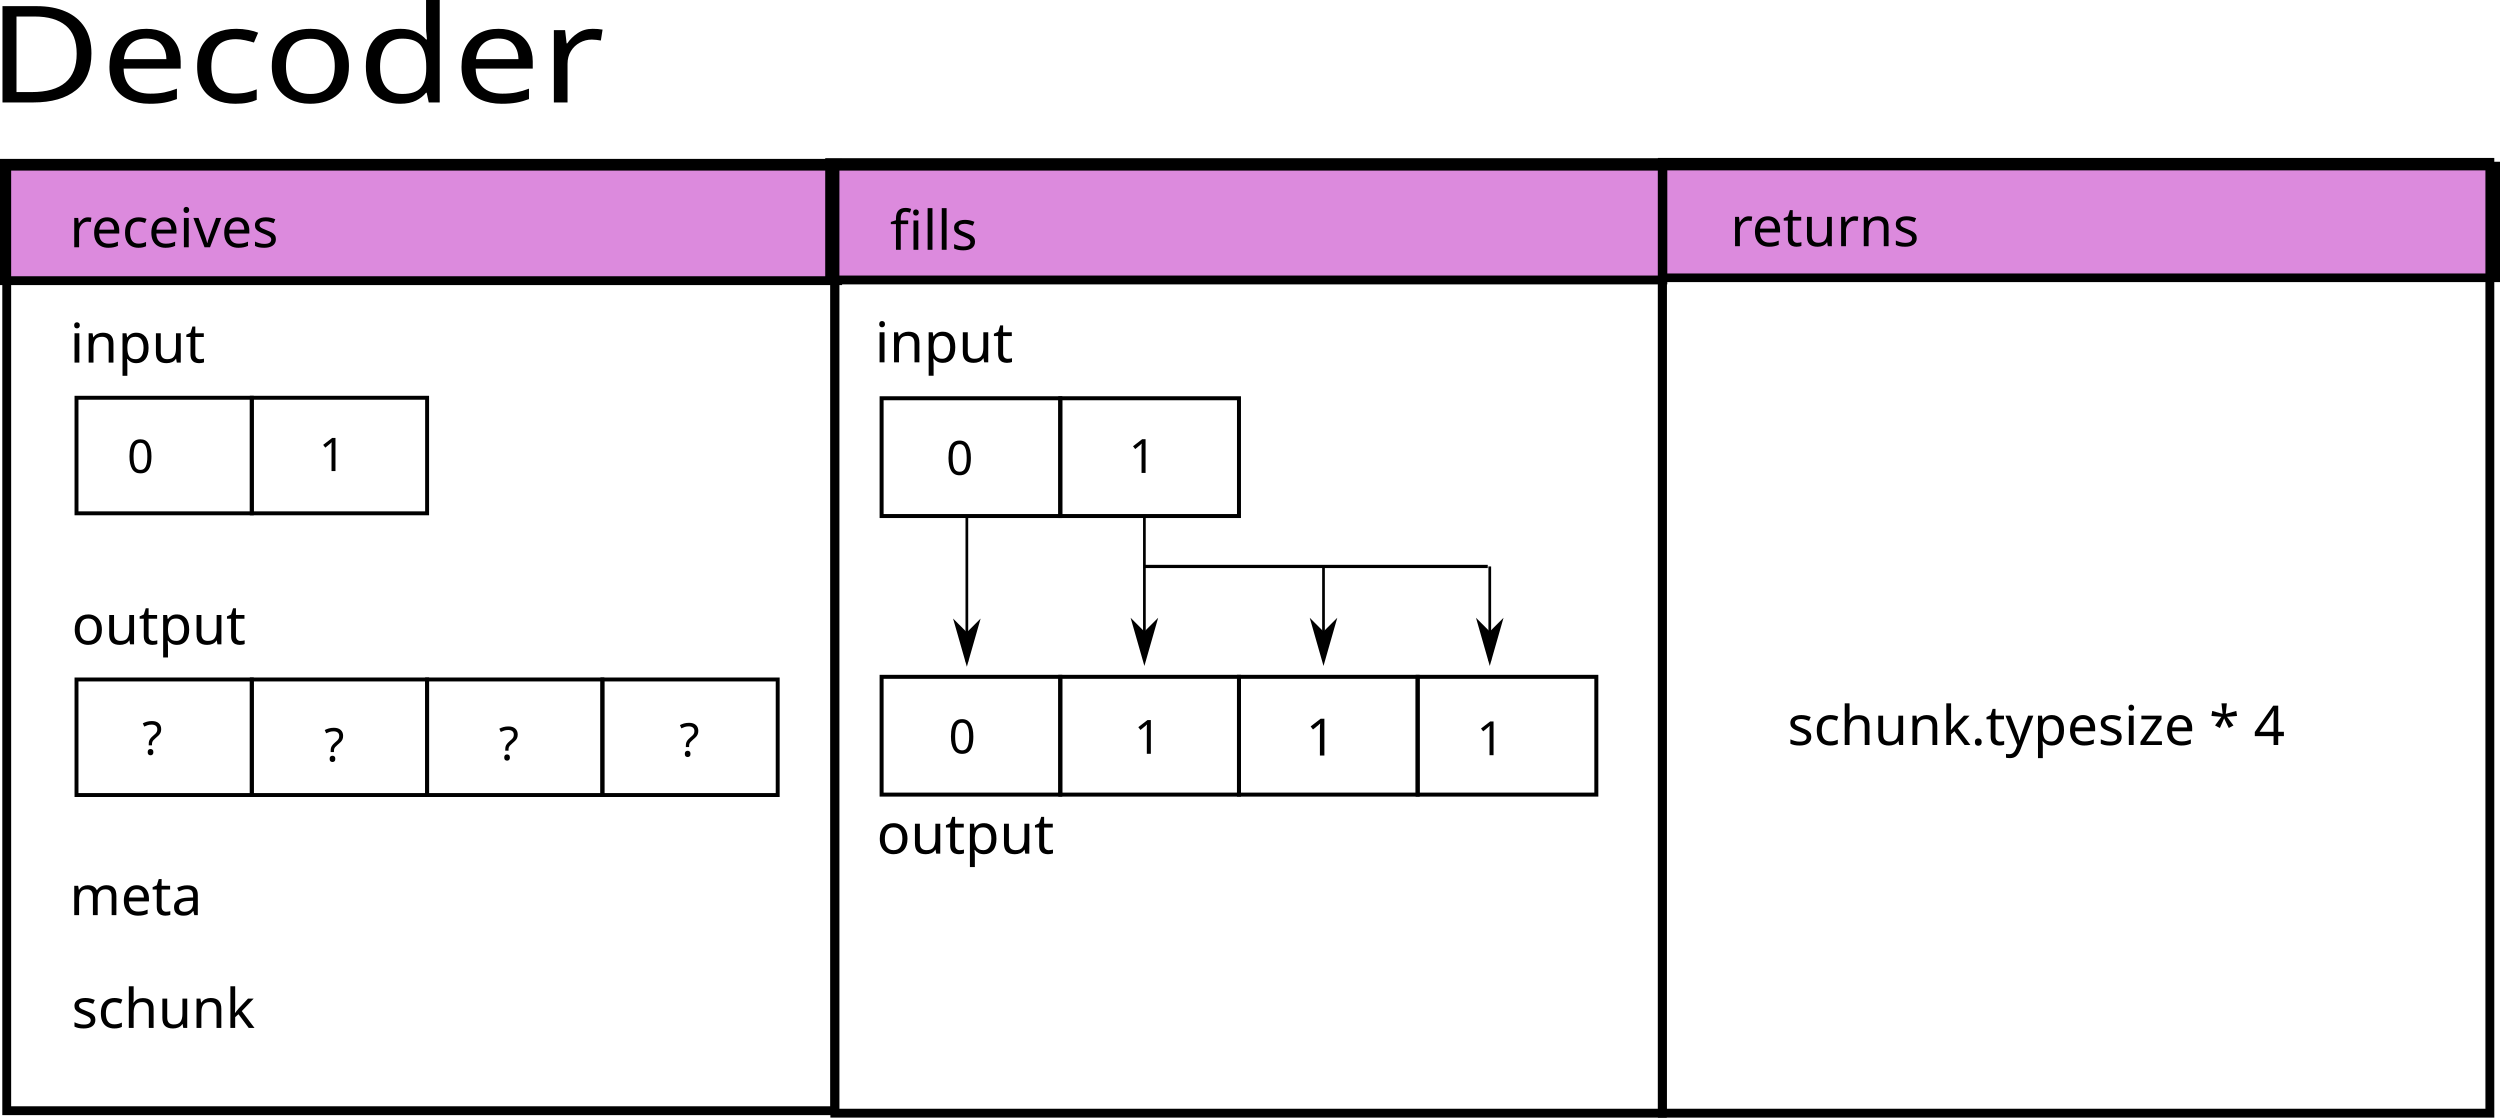
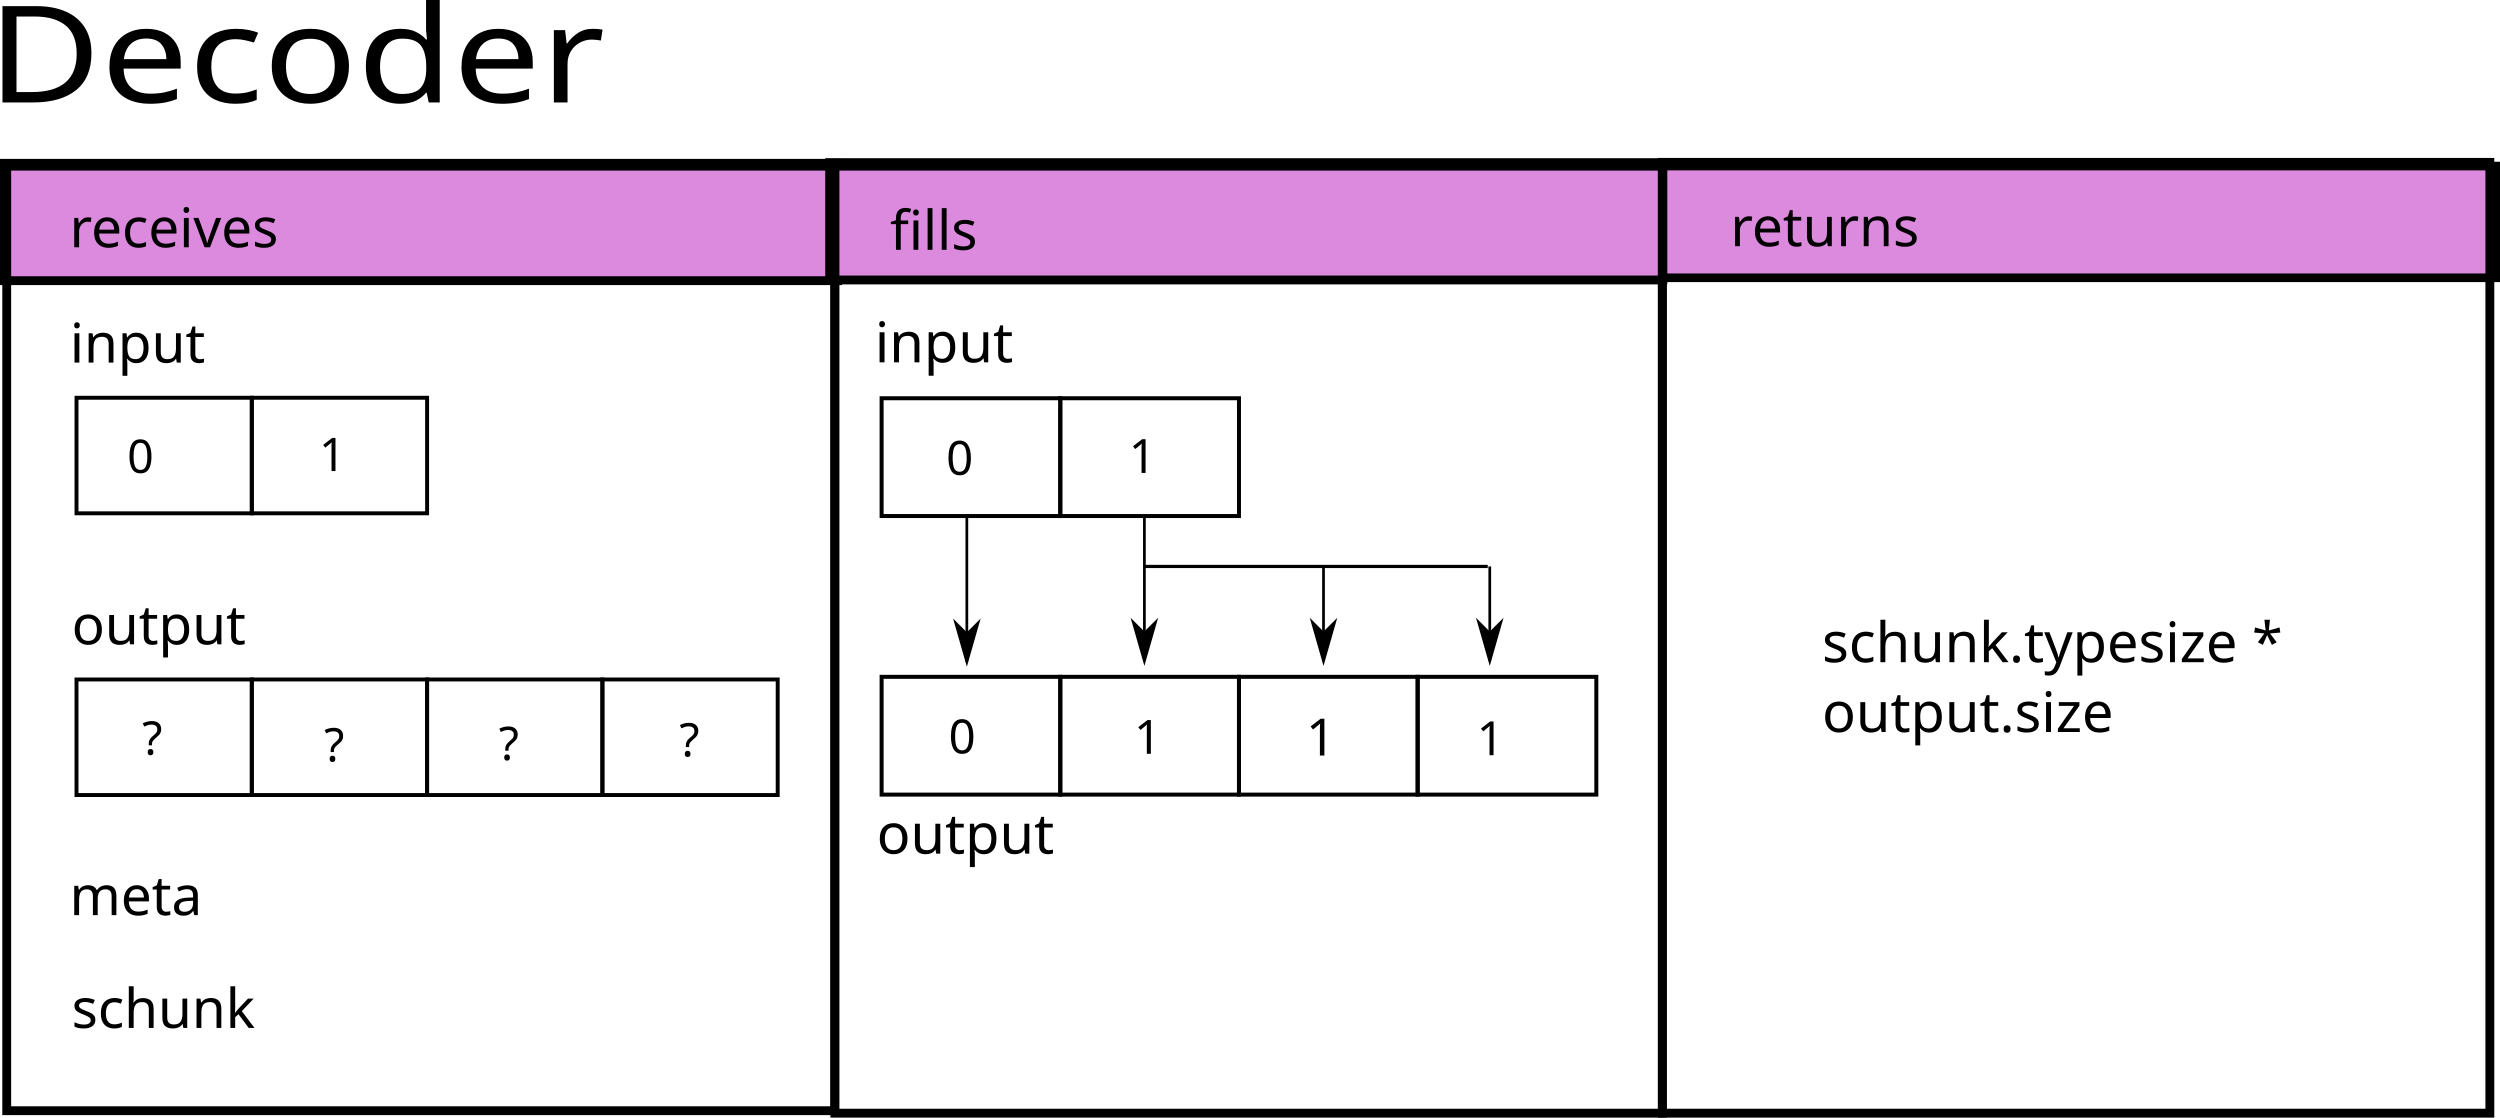
<svg xmlns="http://www.w3.org/2000/svg" width="209.236mm" height="93.538mm" viewBox="0 0 209.236 93.538" version="1.1" id="svg33643">
  <defs id="defs33640">
    <rect x="33.262" y="12.935" width="360.341" height="52.665" id="rect2266" />
    <rect x="561.26" y="188.044" width="214.599" height="28.709" id="rect81436" />
    <rect x="465.085" y="32.298" width="305.033" height="153.593" id="rect73349" />
    <marker style="overflow:visible" id="Arrow1Lstart" refX="0" refY="0" orient="auto">
      <path transform="matrix(0.8,0,0,0.8,10,0)" style="fill:context-stroke;fill-rule:evenodd;stroke:context-stroke;stroke-width:1pt" d="M 0,0 5,-5 -12.5,0 5,5 Z" id="path70642" />
    </marker>
    <marker style="overflow:visible" id="marker70988" refX="0" refY="0" orient="auto">
      <path transform="matrix(-0.8,0,0,-0.8,-10,0)" style="fill:context-stroke;fill-rule:evenodd;stroke:context-stroke;stroke-width:1pt" d="M 0,0 5,-5 -12.5,0 5,5 Z" id="path70986" />
    </marker>
    <marker style="overflow:visible" id="Arrow1Lend" refX="0" refY="0" orient="auto">
      <path transform="matrix(-0.8,0,0,-0.8,-10,0)" style="fill:context-stroke;fill-rule:evenodd;stroke:context-stroke;stroke-width:1pt" d="M 0,0 5,-5 -12.5,0 5,5 Z" id="path70645" />
    </marker>
    <rect x="351.685" y="160.77" width="59.571" height="36.604" id="rect38932" />
    <rect x="61.724" y="49.523" width="165.076" height="20.814" id="rect35634" />
    <rect x="351.685" y="160.77" width="59.571" height="36.604" id="rect38932-7" />
    <rect x="351.685" y="160.77" width="59.571" height="36.604" id="rect38932-9" />
    <rect x="351.685" y="160.77" width="59.571" height="36.604" id="rect38932-8" />
    <rect x="351.685" y="160.77" width="59.571" height="36.604" id="rect38932-6" />
    <rect x="61.724" y="49.523" width="165.076" height="20.814" id="rect35634-3" />
    <rect x="351.685" y="160.77" width="59.571" height="36.604" id="rect38932-77" />
    <rect x="351.685" y="160.77" width="59.571" height="36.604" id="rect38932-7-9" />
    <rect x="351.685" y="160.77" width="59.571" height="36.604" id="rect38932-8-5" />
    <rect x="351.685" y="160.77" width="59.571" height="36.604" id="rect38932-6-6" />
    <rect x="351.685" y="160.77" width="59.571" height="36.604" id="rect38932-7-9-5" />
    <rect x="61.724" y="49.523" width="165.076" height="20.814" id="rect35634-3-8" />
    <rect x="61.724" y="49.523" width="165.076" height="20.814" id="rect35634-3-89" />
    <rect x="61.724" y="49.523" width="165.076" height="20.814" id="rect35634-3-85" />
    <rect x="351.685" y="160.77" width="59.571" height="36.604" id="rect38932-77-3" />
    <rect x="351.685" y="160.77" width="59.571" height="36.604" id="rect38932-7-9-8" />
    <rect x="351.685" y="160.77" width="59.571" height="36.604" id="rect38932-7-9-5-5" />
    <rect x="351.685" y="160.77" width="59.571" height="36.604" id="rect38932-6-6-8" />
    <rect x="351.685" y="160.77" width="59.571" height="36.604" id="rect38932-7-9-5-5-2" />
    <rect x="561.26" y="188.044" width="156.464" height="30.144" id="rect81436-7" />
    <rect x="561.26" y="188.044" width="214.599" height="28.709" id="rect81436-8" />
    <rect x="465.085" y="32.298" width="305.033" height="153.593" id="rect73349-0" />
    <rect x="61.724" y="49.523" width="165.076" height="20.814" id="rect35634-3-83" />
    <rect x="351.685" y="160.77" width="59.571" height="36.604" id="rect38932-77-39" />
    <rect x="351.685" y="160.77" width="59.571" height="36.604" id="rect38932-7-9-4" />
    <rect x="351.685" y="160.77" width="59.571" height="36.604" id="rect38932-7-9-5-8" />
    <rect x="351.685" y="160.77" width="59.571" height="36.604" id="rect38932-6-6-1" />
    <rect x="351.685" y="160.77" width="59.571" height="36.604" id="rect38932-77-39-4" />
    <rect x="351.685" y="160.77" width="59.571" height="36.604" id="rect38932-7-9-4-6" />
    <rect x="351.685" y="160.77" width="59.571" height="36.604" id="rect38932-7-9-5-8-6" />
    <rect x="351.685" y="160.77" width="59.571" height="36.604" id="rect38932-6-6-1-2" />
    <marker style="overflow:visible" id="Arrow1Lstart-0" refX="0" refY="0" orient="auto">
      <path transform="matrix(0.8,0,0,0.8,10,0)" style="fill:context-stroke;fill-rule:evenodd;stroke:context-stroke;stroke-width:1pt" d="M 0,0 5,-5 -12.5,0 5,5 Z" id="path70642-2" />
    </marker>
    <rect x="61.724" y="49.523" width="165.076" height="20.814" id="rect35634-31" />
    <rect x="351.685" y="160.77" width="59.571" height="36.604" id="rect38932-774" />
    <rect x="351.685" y="160.77" width="59.571" height="36.604" id="rect38932-7-1" />
    <rect x="61.724" y="49.523" width="165.076" height="20.814" id="rect35634-3-851" />
    <rect x="61.724" y="49.523" width="165.076" height="20.814" id="rect35634-3-8-7" />
    <rect x="61.724" y="49.523" width="165.076" height="20.814" id="rect35634-3-89-2" />
    <rect x="351.685" y="160.77" width="59.571" height="36.604" id="rect38932-77-5" />
    <rect x="351.685" y="160.77" width="59.571" height="36.604" id="rect38932-7-9-3" />
    <rect x="351.685" y="160.77" width="59.571" height="36.604" id="rect38932-7-9-5-6" />
    <rect x="351.685" y="160.77" width="59.571" height="36.604" id="rect38932-6-6-5" />
    <rect x="61.724" y="49.523" width="165.076" height="20.814" id="rect35634-3-83-7" />
    <rect x="351.685" y="160.77" width="59.571" height="36.604" id="rect38932-77-39-9" />
    <rect x="351.685" y="160.77" width="59.571" height="36.604" id="rect38932-7-9-4-1" />
    <rect x="351.685" y="160.77" width="59.571" height="36.604" id="rect38932-7-9-5-8-1" />
    <rect x="351.685" y="160.77" width="59.571" height="36.604" id="rect38932-6-6-1-9" />
    <rect x="351.685" y="160.77" width="59.571" height="36.604" id="rect38932-77-39-4-5" />
    <rect x="351.685" y="160.77" width="59.571" height="36.604" id="rect38932-7-9-4-6-7" />
    <rect x="351.685" y="160.77" width="59.571" height="36.604" id="rect38932-7-9-5-8-6-9" />
    <rect x="351.685" y="160.77" width="59.571" height="36.604" id="rect38932-6-6-1-2-4" />
    <marker style="overflow:visible" id="Arrow1Lstart-8" refX="0" refY="0" orient="auto">
      <path transform="matrix(0.8,0,0,0.8,10,0)" style="fill:context-stroke;fill-rule:evenodd;stroke:context-stroke;stroke-width:1pt" d="M 0,0 5,-5 -12.5,0 5,5 Z" id="path70642-3" />
    </marker>
    <marker style="overflow:visible" id="Arrow1Lstart-0-2" refX="0" refY="0" orient="auto">
      <path transform="matrix(0.8,0,0,0.8,10,0)" style="fill:context-stroke;fill-rule:evenodd;stroke:context-stroke;stroke-width:1pt" d="M 0,0 5,-5 -12.5,0 5,5 Z" id="path70642-2-2" />
    </marker>
    <rect x="561.26" y="188.044" width="214.599" height="28.709" id="rect81436-4" />
    <rect x="61.724" y="49.523" width="165.076" height="20.814" id="rect35634-31-8" />
    <rect x="61.724" y="49.523" width="165.076" height="20.814" id="rect35634-31-0" />
    <rect x="61.724" y="49.523" width="165.076" height="20.814" id="rect35634-31-9" />
    <rect x="61.724" y="49.523" width="165.076" height="20.814" id="rect35634-31-1" />
    <rect x="61.724" y="49.523" width="165.076" height="20.814" id="rect35634-31-8-0" />
    <rect x="351.685" y="160.77" width="59.571" height="36.604" id="rect38932-774-1" />
    <rect x="351.685" y="160.77" width="59.571" height="36.604" id="rect38932-7-1-3" />
    <rect x="61.724" y="49.523" width="165.076" height="20.814" id="rect35634-3-851-6" />
    <rect x="61.724" y="49.523" width="165.076" height="20.814" id="rect35634-3-8-7-6" />
    <rect x="61.724" y="49.523" width="165.076" height="20.814" id="rect35634-3-89-2-4" />
    <rect x="351.685" y="160.77" width="59.571" height="36.604" id="rect38932-77-5-1" />
    <rect x="351.685" y="160.77" width="59.571" height="36.604" id="rect38932-7-9-3-0" />
    <rect x="351.685" y="160.77" width="59.571" height="36.604" id="rect38932-7-9-5-6-1" />
    <rect x="351.685" y="160.77" width="59.571" height="36.604" id="rect38932-6-6-5-0" />
    <rect x="61.724" y="49.523" width="165.076" height="20.814" id="rect35634-3-83-7-8" />
    <rect x="351.685" y="160.77" width="59.571" height="36.604" id="rect38932-77-39-9-7" />
    <rect x="351.685" y="160.77" width="59.571" height="36.604" id="rect38932-7-9-4-1-0" />
    <rect x="351.685" y="160.77" width="59.571" height="36.604" id="rect38932-7-9-5-8-1-6" />
    <rect x="351.685" y="160.77" width="59.571" height="36.604" id="rect38932-6-6-1-9-1" />
    <rect x="351.685" y="160.77" width="59.571" height="36.604" id="rect38932-77-39-4-5-7" />
    <rect x="351.685" y="160.77" width="59.571" height="36.604" id="rect38932-7-9-4-6-7-6" />
    <rect x="351.685" y="160.77" width="59.571" height="36.604" id="rect38932-7-9-5-8-6-9-3" />
    <rect x="351.685" y="160.77" width="59.571" height="36.604" id="rect38932-6-6-1-2-4-5" />
    <rect x="561.26" y="188.044" width="214.599" height="28.709" id="rect81436-4-4" />
    <rect x="61.724" y="49.523" width="165.076" height="20.814" id="rect35634-31-0-8" />
    <rect x="61.724" y="49.523" width="165.076" height="20.814" id="rect35634-31-9-1" />
    <rect x="61.724" y="49.523" width="165.076" height="20.814" id="rect35634-8" />
    <rect x="351.685" y="160.77" width="59.571" height="36.604" id="rect38932-5" />
    <rect x="351.685" y="160.77" width="59.571" height="36.604" id="rect38932-7-2" />
    <marker style="overflow:visible" id="Arrow1Lstart-3" refX="0" refY="0" orient="auto">
      <path transform="matrix(0.8,0,0,0.8,10,0)" style="fill:context-stroke;fill-rule:evenodd;stroke:context-stroke;stroke-width:1pt" d="M 0,0 5,-5 -12.5,0 5,5 Z" id="path70642-9" />
    </marker>
    <marker style="overflow:visible" id="Arrow1Lstart-3-8" refX="0" refY="0" orient="auto">
      <path transform="matrix(0.8,0,0,0.8,10,0)" style="fill:context-stroke;fill-rule:evenodd;stroke:context-stroke;stroke-width:1pt" d="M 0,0 5,-5 -12.5,0 5,5 Z" id="path70642-9-3" />
    </marker>
    <marker style="overflow:visible" id="Arrow1Lstart-3-87" refX="0" refY="0" orient="auto">
      <path transform="matrix(0.8,0,0,0.8,10,0)" style="fill:context-stroke;fill-rule:evenodd;stroke:context-stroke;stroke-width:1pt" d="M 0,0 5,-5 -12.5,0 5,5 Z" id="path70642-9-4" />
    </marker>
    <marker style="overflow:visible" id="Arrow1Lstart-3-0" refX="0" refY="0" orient="auto">
      <path transform="matrix(0.8,0,0,0.8,10,0)" style="fill:context-stroke;fill-rule:evenodd;stroke:context-stroke;stroke-width:1pt" d="M 0,0 5,-5 -12.5,0 5,5 Z" id="path70642-9-1" />
    </marker>
    <rect x="351.685" y="160.77" width="59.571" height="36.604" id="rect38932-7-9-5-7" />
    <rect x="33.262" y="9.24" width="329.85" height="60.057" id="rect2545" />
    <rect x="61.724" y="49.523" width="165.076" height="20.814" id="rect35634-31-1-3" />
    <rect x="61.724" y="49.523" width="165.076" height="20.814" id="rect35634-31-8-0-0" />
    <rect x="351.685" y="160.77" width="59.571" height="36.604" id="rect38932-774-1-9" />
    <rect x="351.685" y="160.77" width="59.571" height="36.604" id="rect38932-7-1-3-9" />
    <rect x="61.724" y="49.523" width="165.076" height="20.814" id="rect35634-3-851-6-0" />
    <rect x="61.724" y="49.523" width="165.076" height="20.814" id="rect35634-3-8-7-6-1" />
    <rect x="61.724" y="49.523" width="165.076" height="20.814" id="rect35634-3-89-2-4-1" />
    <rect x="351.685" y="160.77" width="59.571" height="36.604" id="rect38932-77-5-1-6" />
    <rect x="351.685" y="160.77" width="59.571" height="36.604" id="rect38932-7-9-3-0-4" />
    <rect x="351.685" y="160.77" width="59.571" height="36.604" id="rect38932-7-9-5-6-1-5" />
    <rect x="351.685" y="160.77" width="59.571" height="36.604" id="rect38932-6-6-5-0-1" />
    <rect x="61.724" y="49.523" width="165.076" height="20.814" id="rect35634-3-83-7-8-4" />
    <rect x="351.685" y="160.77" width="59.571" height="36.604" id="rect38932-77-39-9-7-6" />
    <rect x="351.685" y="160.77" width="59.571" height="36.604" id="rect38932-7-9-4-1-0-7" />
    <rect x="351.685" y="160.77" width="59.571" height="36.604" id="rect38932-7-9-5-8-1-6-3" />
    <rect x="351.685" y="160.77" width="59.571" height="36.604" id="rect38932-6-6-1-9-1-9" />
    <rect x="351.685" y="160.77" width="59.571" height="36.604" id="rect38932-77-39-4-5-7-6" />
    <rect x="351.685" y="160.77" width="59.571" height="36.604" id="rect38932-7-9-4-6-7-6-1" />
    <rect x="351.685" y="160.77" width="59.571" height="36.604" id="rect38932-7-9-5-8-6-9-3-6" />
    <rect x="351.685" y="160.77" width="59.571" height="36.604" id="rect38932-6-6-1-2-4-5-3" />
    <rect x="561.26" y="188.044" width="214.599" height="28.709" id="rect81436-4-4-2" />
    <rect x="61.724" y="49.523" width="165.076" height="20.814" id="rect35634-31-0-8-0" />
    <rect x="61.724" y="49.523" width="165.076" height="20.814" id="rect35634-31-9-1-0" />
    <rect x="351.685" y="160.77" width="59.571" height="36.604" id="rect38932-7-9-5-6-1-5-4" />
+     <rect x="61.724" y="49.523" width="210.399" height="72.481" id="rect35634-3-83-0" />
  </defs>
  <g id="layer1" transform="translate(82.88397,-111.4895)">
    <text xml:space="preserve" transform="matrix(0.2645833,0,0,0.2645833,-32.3493,3.631554)" id="text38930-7-5" style="font-size:14.667px;line-height:1.25;font-family:sans-serif;white-space:pre;shape-inside:url(#rect38932-8-5)" />
    <rect style="fill:none;fill-opacity:0.908;stroke:#000000;stroke-width:0.335;stroke-miterlimit:4;stroke-dasharray:none;stroke-opacity:1" id="rect34218-17-7" width="14.955" height="9.858" x="-9.099" y="168.136" />
    <rect style="fill:none;fill-opacity:0.908;stroke:#000000;stroke-width:0.335;stroke-miterlimit:4;stroke-dasharray:none;stroke-opacity:1" id="rect34218-37-7-6" width="14.955" height="9.858" x="5.856" y="168.136" />
    <rect style="fill:none;fill-opacity:0.908;stroke:#000000;stroke-width:0.335;stroke-miterlimit:4;stroke-dasharray:none;stroke-opacity:1" id="rect34218-05-4-4" width="14.955" height="9.858" x="20.811" y="168.136" />
    <rect style="fill:none;fill-opacity:0.908;stroke:#000000;stroke-width:0.335;stroke-miterlimit:4;stroke-dasharray:none;stroke-opacity:1" id="rect34218-15-3-7" width="14.955" height="9.858" x="35.765" y="168.136" />
    <text xml:space="preserve" transform="matrix(0.269694,0,0,0.269694,-26.15493,165.3163)" id="text35632-4-7" style="font-size:17.333px;line-height:1.25;font-family:sans-serif;white-space:pre;shape-inside:url(#rect35634-3-83)">
-       <tspan x="61.725" y="65.337" id="tspan1663">output</tspan>
+       <tspan x="61.725" y="65.337" id="tspan2">output</tspan>
+     </text>
+     <text xml:space="preserve" transform="matrix(0.269694,0,0,0.269694,49.79112,146.1119)" id="text35632-4-7-9" style="font-size:17.333px;line-height:1.25;font-family:sans-serif;white-space:pre;shape-inside:url(#rect35634-3-83-0);shape-padding:11.784">
+       <tspan x="73.508" y="77.12" id="tspan3">schunk.typesize * </tspan>
+       <tspan x="73.508" y="98.787" id="tspan4">output.size</tspan>
    </text>
    <text xml:space="preserve" transform="matrix(0.269694,0,0,0.269694,-98.33604,127.5793)" id="text38930-75-6" style="font-size:14.667px;line-height:1.25;font-family:sans-serif;white-space:pre;shape-inside:url(#rect38932-77-39)">
-       <tspan x="351.684" y="174.15" id="tspan1665">0</tspan>
+       <tspan x="351.684" y="174.15" id="tspan5">0</tspan>
    </text>
    <text xml:space="preserve" transform="matrix(0.269694,0,0,0.269694,-82.81477,127.6132)" id="text38930-6-9-4" style="font-size:14.667px;line-height:1.25;font-family:sans-serif;white-space:pre;shape-inside:url(#rect38932-7-9-4)">
-       <tspan x="351.684" y="174.15" id="tspan1667">1</tspan>
+       <tspan x="351.684" y="174.15" id="tspan6">1</tspan>
    </text>
    <text xml:space="preserve" transform="matrix(0.269694,0,0,0.269694,-54.13207,127.7291)" id="text38930-6-9-6-5" style="font-size:14.667px;line-height:1.25;font-family:sans-serif;white-space:pre;shape-inside:url(#rect38932-7-9-5-8)">
-       <tspan x="351.684" y="174.15" id="tspan1669">1</tspan>
+       <tspan x="351.684" y="174.15" id="tspan7">1</tspan>
    </text>
    <text xml:space="preserve" transform="matrix(0.269694,0,0,0.269694,-68.42126,127.4285)" id="text38930-8-5-1" style="font-size:16px;line-height:1.25;font-family:sans-serif;white-space:pre;shape-inside:url(#rect38932-6-6-1)">
-       <tspan x="351.684" y="175.367" id="tspan1671">1</tspan>
+       <tspan x="351.684" y="175.367" id="tspan8">1</tspan>
    </text>
    <rect style="fill:none;fill-opacity:0.908;stroke:#000000;stroke-width:0.335;stroke-miterlimit:4;stroke-dasharray:none;stroke-opacity:1" id="rect34218-2" width="14.955" height="9.858" x="-9.099" y="144.821" />
    <rect style="fill:none;fill-opacity:0.908;stroke:#000000;stroke-width:0.335;stroke-miterlimit:4;stroke-dasharray:none;stroke-opacity:1" id="rect34218-37-0" width="14.955" height="9.858" x="5.856" y="144.821" />
    <text xml:space="preserve" transform="matrix(0.2705892,0,0,0.2705892,-26.36888,124.133)" id="text35632-7" style="font-size:17.333px;line-height:1.25;font-family:sans-serif;white-space:pre;shape-inside:url(#rect35634-8)">
-       <tspan x="61.725" y="65.337" id="tspan1673">input</tspan>
+       <tspan x="61.725" y="65.337" id="tspan9">input</tspan>
    </text>
    <text xml:space="preserve" transform="matrix(0.269694,0,0,0.269694,-98.54246,104.2636)" id="text38930-67" style="font-size:14.667px;line-height:1.25;font-family:sans-serif;white-space:pre;shape-inside:url(#rect38932-5)">
-       <tspan x="351.684" y="174.15" id="tspan1675">0</tspan>
+       <tspan x="351.684" y="174.15" id="tspan10">0</tspan>
    </text>
    <text xml:space="preserve" transform="matrix(0.269694,0,0,0.269694,-83.25604,104.1039)" id="text38930-6-0" style="font-size:14.667px;line-height:1.25;font-family:sans-serif;white-space:pre;shape-inside:url(#rect38932-7-2)">
-       <tspan x="351.684" y="174.15" id="tspan1677">1</tspan>
+       <tspan x="351.684" y="174.15" id="tspan11">1</tspan>
    </text>
    <path style="fill:none;stroke:#000000;stroke-width:0.227;stroke-linecap:butt;stroke-linejoin:miter;stroke-miterlimit:4;stroke-dasharray:none;stroke-opacity:1;marker-start:url(#Arrow1Lstart-3)" d="M -1.964,166.852 V 154.682" id="path70214-0" />
    <path style="fill:none;stroke:#000000;stroke-width:0.227;stroke-linecap:butt;stroke-linejoin:miter;stroke-miterlimit:4;stroke-dasharray:none;stroke-opacity:1;marker-start:url(#Arrow1Lstart-3-8)" d="M 12.895,166.787 V 154.617" id="path70214-0-7" />
    <path style="fill:none;stroke:#000000;stroke-width:0.227;stroke-linecap:butt;stroke-linejoin:miter;stroke-miterlimit:4;stroke-dasharray:none;stroke-opacity:1;marker-start:url(#Arrow1Lstart-3-87)" d="m 27.886,166.787 v -7.889" id="path70214-0-1" />
    <path style="fill:none;stroke:#000000;stroke-width:0.227;stroke-linecap:butt;stroke-linejoin:miter;stroke-miterlimit:4;stroke-dasharray:none;stroke-opacity:1;marker-start:url(#Arrow1Lstart-3-0)" d="m 41.801,166.787 v -7.889" id="path70214-0-3" />
    <path style="fill:none;stroke:#000000;stroke-width:0.27px;stroke-linecap:butt;stroke-linejoin:miter;stroke-opacity:1" d="M 12.853,158.898 H 41.633" id="path6061" />
    <rect style="fill:#dc8add;fill-opacity:1;stroke:#000000;stroke-width:0.722;stroke-miterlimit:4;stroke-dasharray:none;stroke-opacity:1" id="rect33726-8-69-9" width="69.756" height="9.351" x="56.235" y="125.388" />
    <rect style="fill:#dc8add;fill-opacity:1;stroke:#000000;stroke-width:0.74;stroke-miterlimit:4;stroke-dasharray:none;stroke-opacity:1" id="rect33726-8-69" width="69.738" height="9.822" x="-82.514" y="125.158" />
    <rect style="fill:#dc8add;fill-opacity:1;stroke:#000000;stroke-width:0.74;stroke-miterlimit:4;stroke-dasharray:none;stroke-opacity:1" id="rect33726-8-69-1" width="69.738" height="9.822" x="-13.448" y="125.1" />
    <text xml:space="preserve" transform="matrix(0.3050255,0,0,0.2645087,-94.08479,107.3236)" id="text2543" style="font-size:42.667px;line-height:1.25;font-family:sans-serif;white-space:pre;shape-inside:url(#rect2545)">
-       <tspan x="33.262" y="48.166" id="tspan1679">Decoder</tspan>
+       <tspan x="33.262" y="48.166" id="tspan12">Decoder</tspan>
    </text>
    <rect style="fill:none;fill-opacity:0.908;stroke:#000000;stroke-width:0.74;stroke-miterlimit:4;stroke-dasharray:none;stroke-opacity:1" id="rect33726-8-6-2" width="69.306" height="79.052" x="-82.321" y="125.397" />
    <rect style="fill:none;fill-opacity:0.908;stroke:#000000;stroke-width:0.741;stroke-miterlimit:4;stroke-dasharray:none;stroke-opacity:1" id="rect33726-8-0-5" width="69.259" height="79.259" x="-13.015" y="125.397" />
    <rect style="fill:none;fill-opacity:0.908;stroke:#000000;stroke-width:0.742;stroke-miterlimit:4;stroke-dasharray:none;stroke-opacity:1" id="rect33726-8-0-2-9" width="69.259" height="79.577" x="56.244" y="125.079" />
    <rect style="fill:none;fill-opacity:0.908;stroke:#000000;stroke-width:0.329;stroke-miterlimit:4;stroke-dasharray:none;stroke-opacity:1" id="rect34218-7-0" width="14.671" height="9.671" x="-76.481" y="144.78" />
    <rect style="fill:none;fill-opacity:0.908;stroke:#000000;stroke-width:0.329;stroke-miterlimit:4;stroke-dasharray:none;stroke-opacity:1" id="rect34218-37-6-1" width="14.671" height="9.671" x="-61.809" y="144.78" />
    <text xml:space="preserve" transform="matrix(0.2645833,0,0,0.2645833,-93.36799,124.553)" id="text35632-7-06" style="font-size:17.333px;line-height:1.25;font-family:sans-serif;white-space:pre;shape-inside:url(#rect35634-31-1-3)">
-       <tspan x="61.725" y="65.337" id="tspan1681">input</tspan>
+       <tspan x="61.725" y="65.337" id="tspan13">input</tspan>
    </text>
    <text xml:space="preserve" transform="matrix(0.2645833,0,0,0.2645833,-93.39039,114.896)" id="text35632-7-5-9" style="font-size:17.333px;line-height:1.25;font-family:sans-serif;white-space:pre;shape-inside:url(#rect35634-31-8-0-0)">
-       <tspan x="61.725" y="65.337" id="tspan1683">receives</tspan>
+       <tspan x="61.725" y="65.337" id="tspan14">receives</tspan>
    </text>
    <text xml:space="preserve" transform="matrix(0.2645833,0,0,0.2645833,-165.2877,104.9934)" id="text38930-0-4" style="font-size:14.667px;line-height:1.25;font-family:sans-serif;white-space:pre;shape-inside:url(#rect38932-774-1-9)">
-       <tspan x="351.684" y="174.15" id="tspan1685">0</tspan>
+       <tspan x="351.684" y="174.15" id="tspan15">0</tspan>
    </text>
    <text xml:space="preserve" transform="matrix(0.2645833,0,0,0.2645833,-149.2327,104.8369)" id="text38930-6-2-4" style="font-size:14.667px;line-height:1.25;font-family:sans-serif;white-space:pre;shape-inside:url(#rect38932-7-1-3-9)">
-       <tspan x="351.684" y="174.15" id="tspan1687">1</tspan>
+       <tspan x="351.684" y="174.15" id="tspan16">1</tspan>
    </text>
    <rect style="fill:none;fill-opacity:0.908;stroke:#000000;stroke-width:0.329;stroke-miterlimit:4;stroke-dasharray:none;stroke-opacity:1" id="rect34218-17-0-4" width="14.671" height="9.671" x="-76.481" y="168.358" />
    <rect style="fill:none;fill-opacity:0.908;stroke:#000000;stroke-width:0.329;stroke-miterlimit:4;stroke-dasharray:none;stroke-opacity:1" id="rect34218-37-7-3-5" width="14.671" height="9.671" x="-61.809" y="168.358" />
    <rect style="fill:none;fill-opacity:0.908;stroke:#000000;stroke-width:0.329;stroke-miterlimit:4;stroke-dasharray:none;stroke-opacity:1" id="rect34218-05-4-9-7" width="14.671" height="9.671" x="-47.138" y="168.358" />
    <rect style="fill:none;fill-opacity:0.908;stroke:#000000;stroke-width:0.329;stroke-miterlimit:4;stroke-dasharray:none;stroke-opacity:1" id="rect34218-15-3-9-7" width="14.671" height="9.671" x="-32.466" y="168.358" />
    <text xml:space="preserve" transform="matrix(0.2645833,0,0,0.2645833,-93.21349,148.1312)" id="text35632-4-9-4" style="font-size:17.333px;line-height:1.25;font-family:sans-serif;white-space:pre;shape-inside:url(#rect35634-3-851-6-0)">
-       <tspan x="61.725" y="65.337" id="tspan1689">output</tspan>
+       <tspan x="61.725" y="65.337" id="tspan17">output</tspan>
    </text>
    <text xml:space="preserve" transform="matrix(0.2645833,0,0,0.2645833,-93.39038,170.7952)" id="text35632-4-5-7-2" style="font-size:17.333px;line-height:1.25;font-family:sans-serif;white-space:pre;shape-inside:url(#rect35634-3-8-7-6-1)">
-       <tspan x="61.725" y="65.337" id="tspan1691">meta</tspan>
+       <tspan x="61.725" y="65.337" id="tspan18">meta</tspan>
    </text>
    <text xml:space="preserve" transform="matrix(0.2645833,0,0,0.2645833,-93.22244,180.2345)" id="text35632-4-6-8-1" style="font-size:17.333px;line-height:1.25;font-family:sans-serif;white-space:pre;shape-inside:url(#rect35634-3-89-2-4-1)">
-       <tspan x="61.725" y="65.337" id="tspan1693">schunk</tspan>
+       <tspan x="61.725" y="65.337" id="tspan19">schunk</tspan>
    </text>
    <text xml:space="preserve" transform="matrix(0.2645833,0,0,0.2645833,-164.0268,128.5715)" id="text38930-75-8-1" style="font-size:14.667px;line-height:1.25;font-family:sans-serif;white-space:pre;shape-inside:url(#rect38932-77-5-1-6)">
-       <tspan x="351.684" y="174.15" id="tspan1695">?</tspan>
+       <tspan x="351.684" y="174.15" id="tspan20">?</tspan>
    </text>
    <text xml:space="preserve" transform="matrix(0.2645833,0,0,0.2645833,-148.7996,129.1341)" id="text38930-6-9-0-6" style="font-size:14.667px;line-height:1.25;font-family:sans-serif;white-space:pre;shape-inside:url(#rect38932-7-9-3-0-4)">
-       <tspan x="351.684" y="174.15" id="tspan1697">?</tspan>
+       <tspan x="351.684" y="174.15" id="tspan21">?</tspan>
    </text>
    <text xml:space="preserve" transform="matrix(0.2645833,0,0,0.2645833,-119.073,128.7186)" id="text38930-6-9-6-1-8" style="font-size:14.667px;line-height:1.25;font-family:sans-serif;white-space:pre;shape-inside:url(#rect38932-7-9-5-6-1-5)">
-       <tspan x="351.684" y="174.15" id="tspan1699">?</tspan>
+       <tspan x="351.684" y="174.15" id="tspan22">?</tspan>
    </text>
    <text xml:space="preserve" transform="matrix(0.2645833,0,0,0.2645833,-134.1875,129.0214)" id="text38930-6-9-6-1-8-9" style="font-size:14.667px;line-height:1.25;font-family:sans-serif;white-space:pre;shape-inside:url(#rect38932-7-9-5-6-1-5-4)">
-       <tspan x="351.684" y="174.15" id="tspan1701">?</tspan>
-     </text>
-     <text xml:space="preserve" transform="matrix(0.2645833,0,0,0.2645833,-81.77865,119.9038)" id="text81434-4-0" style="font-size:17.333px;line-height:1.25;font-family:sans-serif;white-space:pre;shape-inside:url(#rect81436-4-4-2)">
-       <tspan x="561.26" y="203.857" id="tspan1703">schunk.typesize * 4</tspan>
+       <tspan x="351.684" y="174.15" id="tspan23">?</tspan>
    </text>
    <text xml:space="preserve" transform="matrix(0.2645833,0,0,0.2645833,-24.72839,115.1096)" id="text35632-7-0-3" style="font-size:17.333px;line-height:1.25;font-family:sans-serif;white-space:pre;shape-inside:url(#rect35634-31-0-8-0)">
-       <tspan x="61.725" y="65.337" id="tspan1705">fills</tspan>
+       <tspan x="61.725" y="65.337" id="tspan24">fills</tspan>
    </text>
    <text xml:space="preserve" transform="matrix(0.2645833,0,0,0.2645833,45.60958,114.809)" id="text35632-7-54-1" style="font-size:17.333px;line-height:1.25;font-family:sans-serif;white-space:pre;shape-inside:url(#rect35634-31-9-1-0)">
-       <tspan x="61.725" y="65.337" id="tspan1707">returns</tspan>
+       <tspan x="61.725" y="65.337" id="tspan25">returns</tspan>
    </text>
  </g>
</svg>
